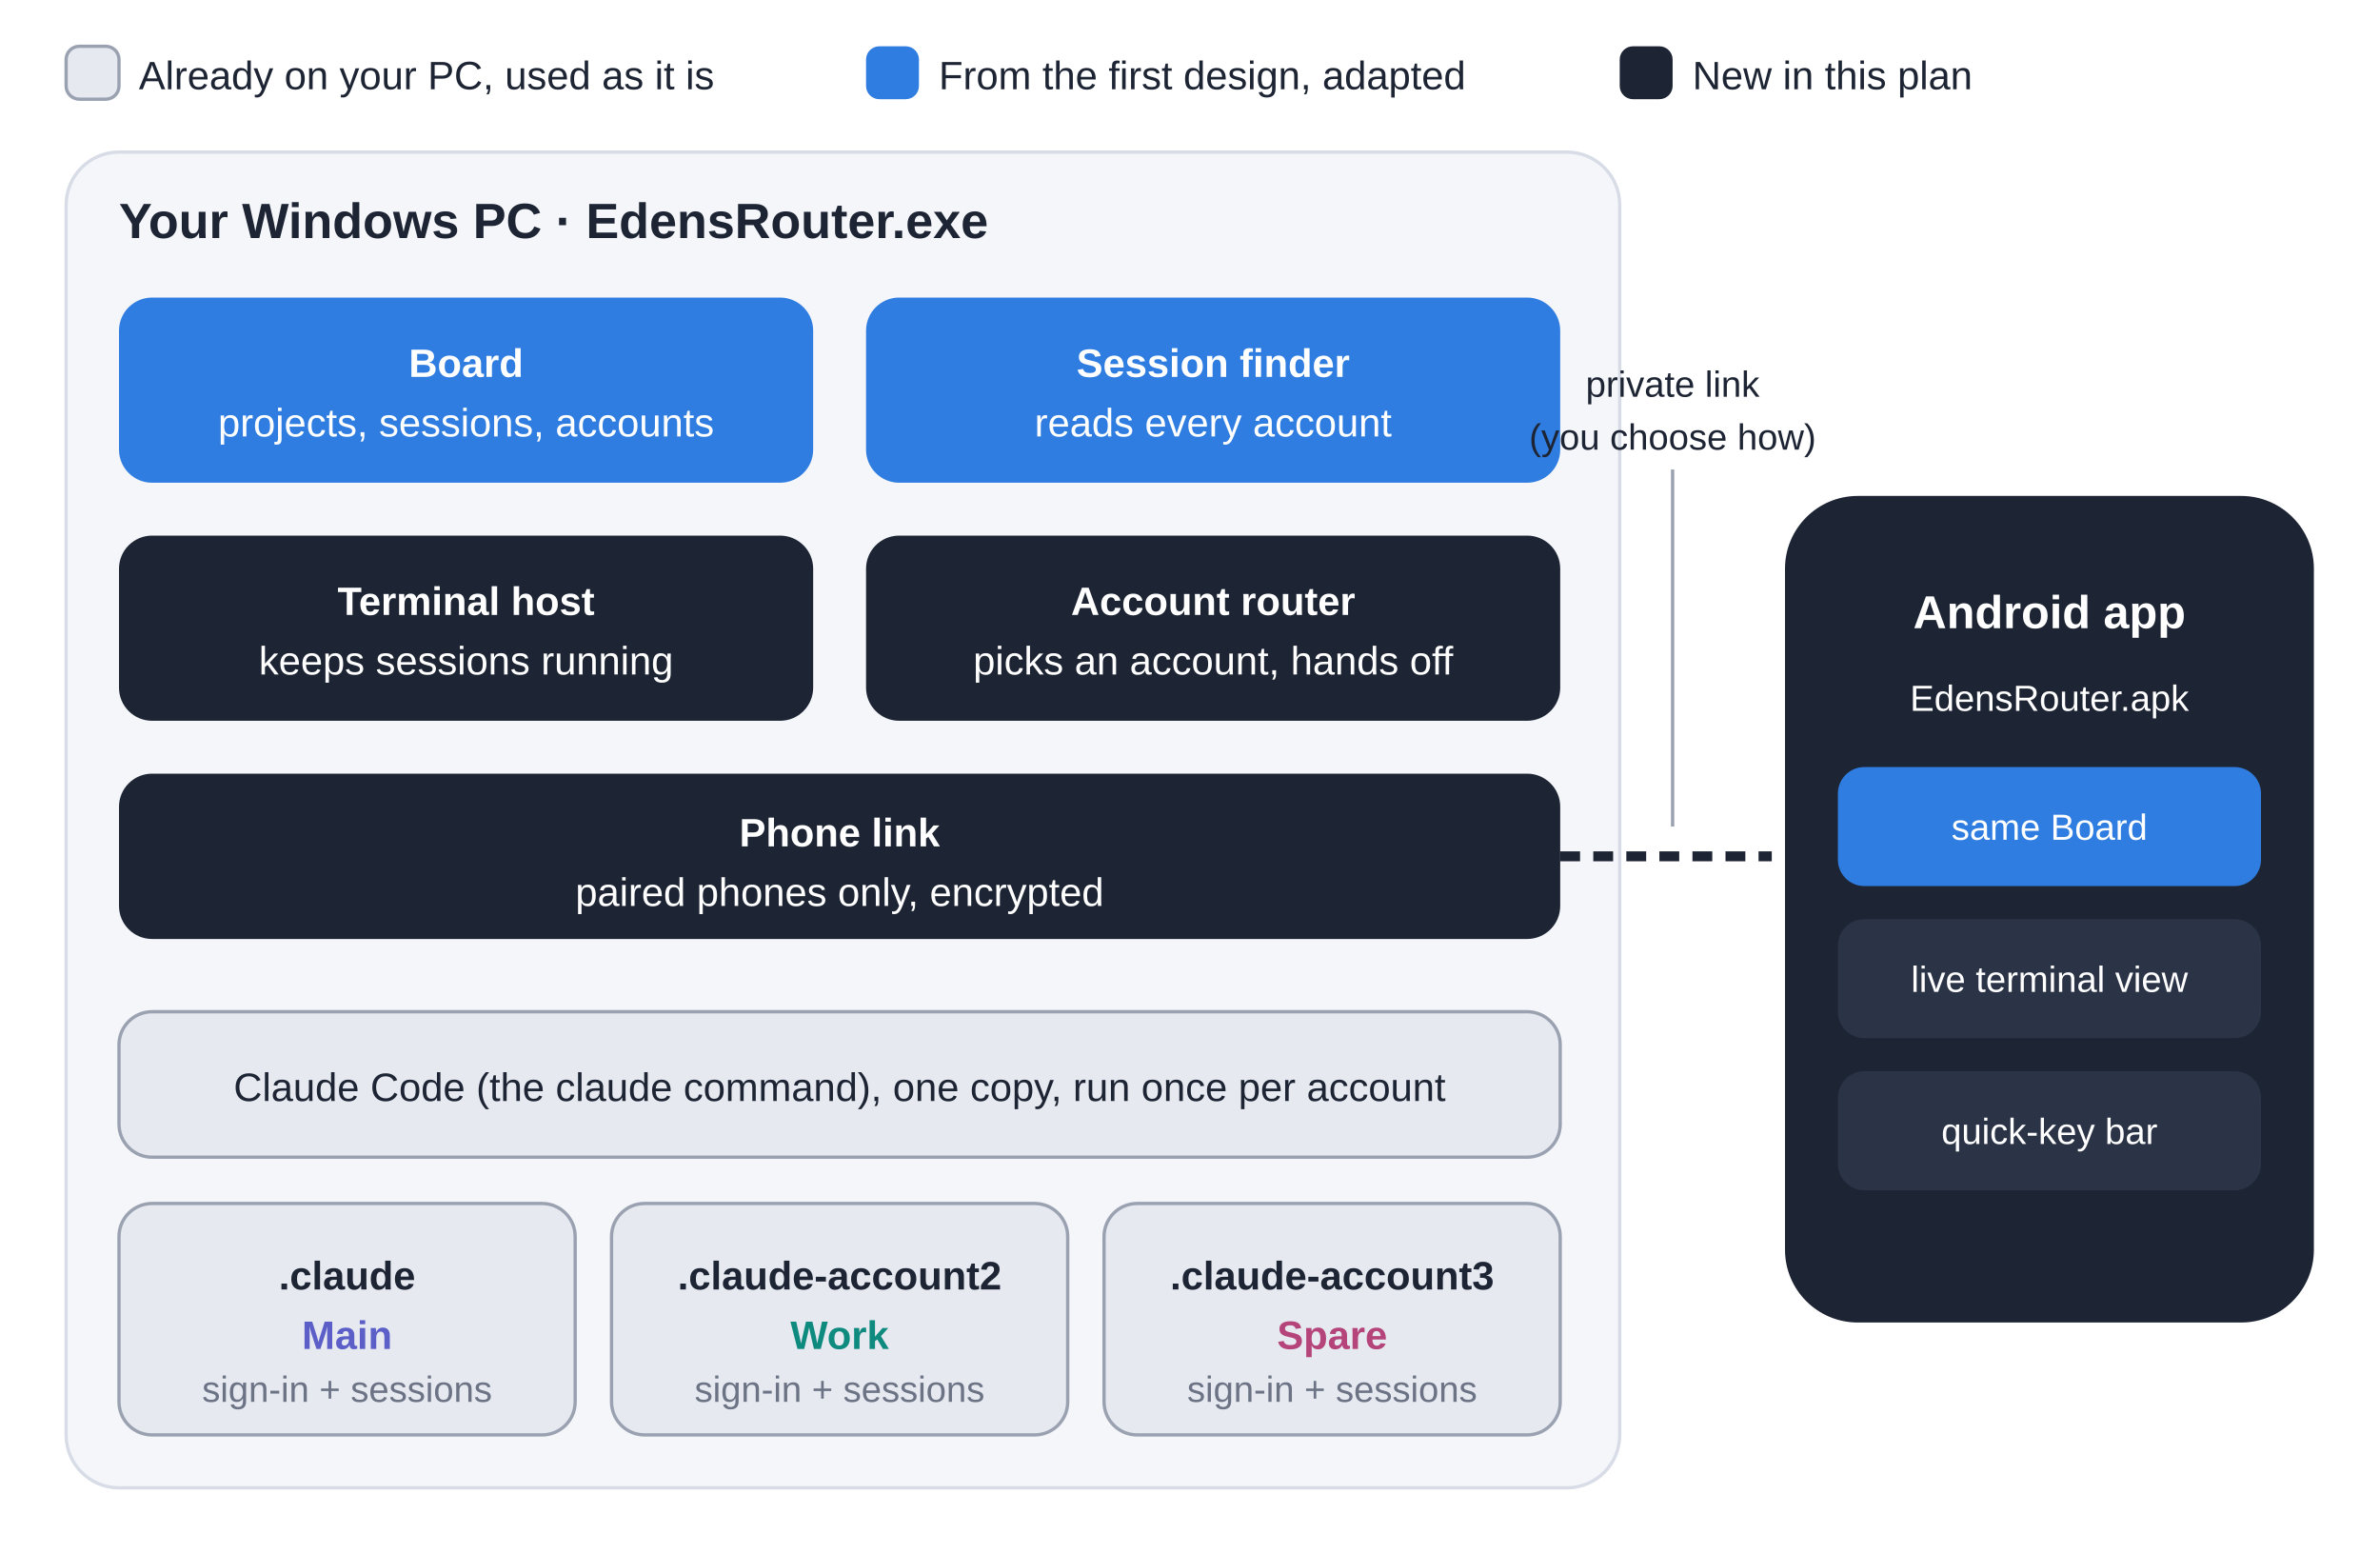
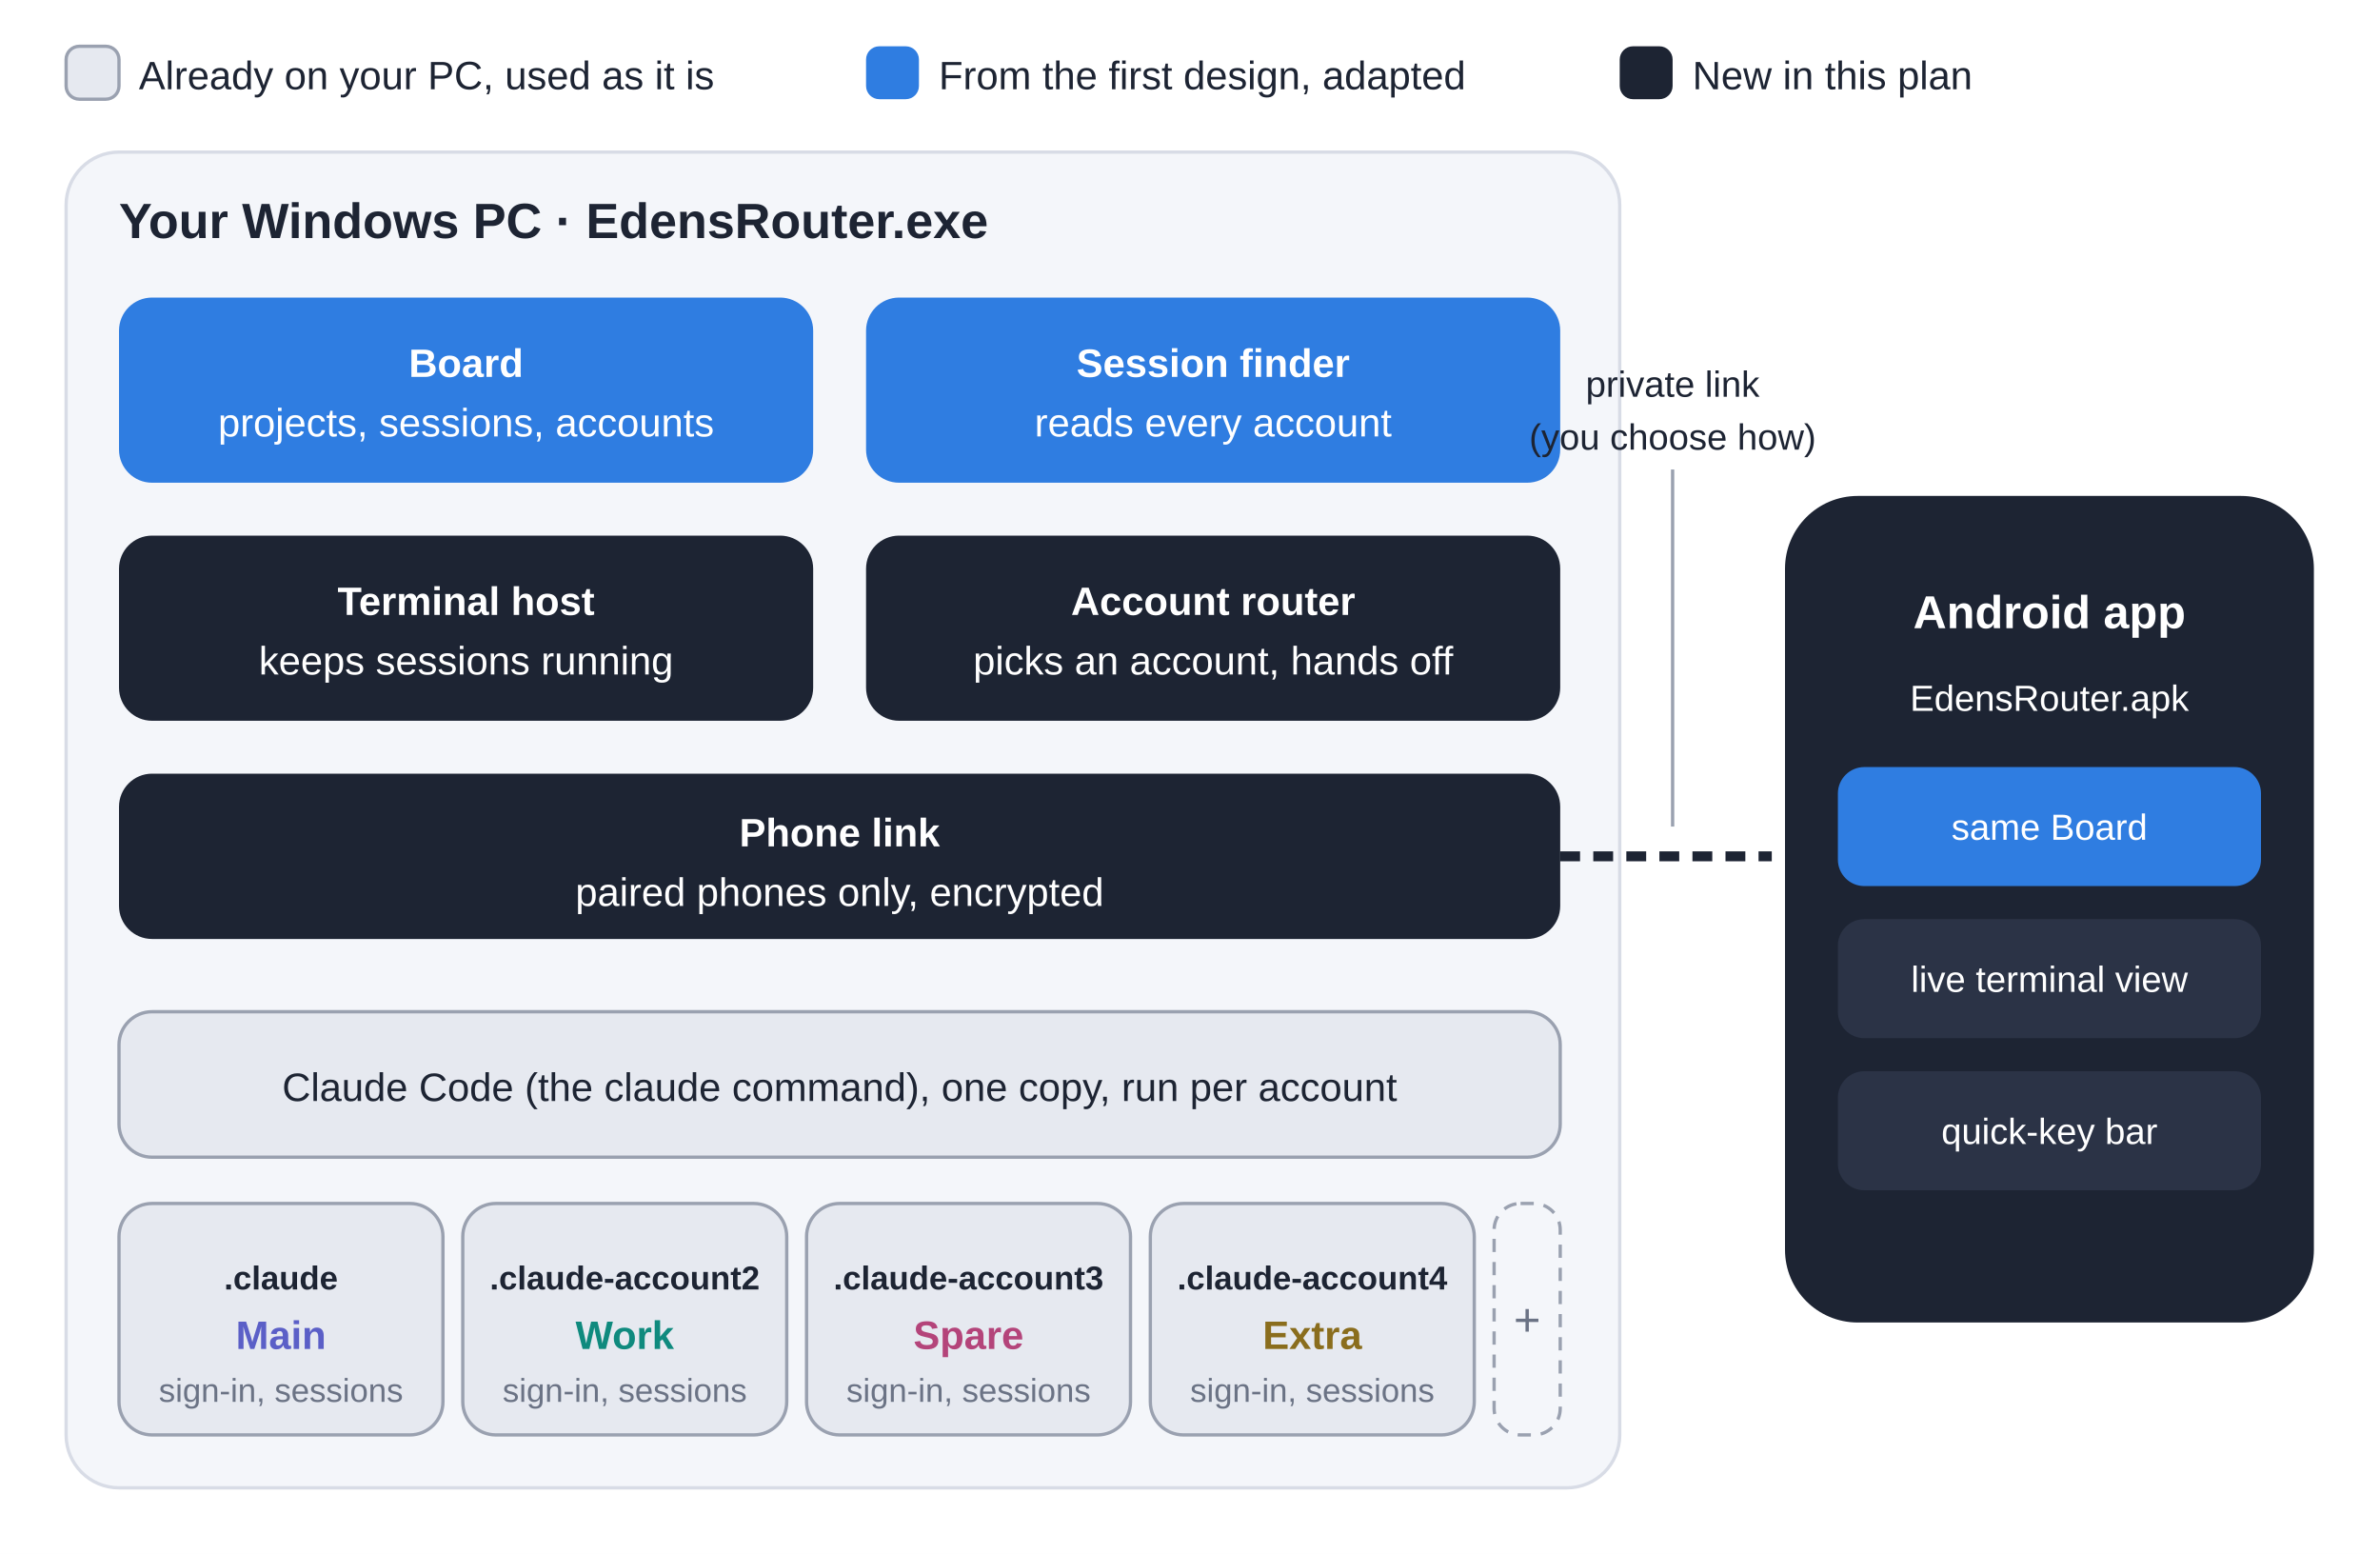
<svg xmlns="http://www.w3.org/2000/svg" width="720" height="470" viewBox="0 0 720 470" font-family="Segoe UI,Arial,sans-serif">
  <rect width="720" height="470" fill="#fff" />
  <g font-size="12">
    <rect x="20" y="14" width="16" height="16" rx="4" fill="#e6e9f0" stroke="#9aa1b0" />
    <text x="42" y="27" fill="#1d2433">Already on your PC, used as it is</text>
    <rect x="262" y="14" width="16" height="16" rx="4" fill="#2f7de1" />
    <text x="284" y="27" fill="#1d2433">From the first design, adapted</text>
    <rect x="490" y="14" width="16" height="16" rx="4" fill="#1d2433" />
    <text x="512" y="27" fill="#1d2433">New in this plan</text>
  </g>
  <rect x="20" y="46" width="470" height="404" rx="16" fill="#f4f6fa" stroke="#d8dce6" />
  <text x="36" y="72" font-size="15" font-weight="700" fill="#1d2433">Your Windows PC · EdensRouter.exe</text>
  <g font-size="12" text-anchor="middle">
    <rect x="36" y="90" width="210" height="56" rx="10" fill="#2f7de1" />
    <text x="141" y="114" fill="#fff" font-weight="700">Board</text>
    <text x="141" y="132" fill="#fff">projects, sessions, accounts</text>
    <rect x="262" y="90" width="210" height="56" rx="10" fill="#2f7de1" />
    <text x="367" y="114" fill="#fff" font-weight="700">Session finder</text>
    <text x="367" y="132" fill="#fff">reads every account</text>
    <rect x="36" y="162" width="210" height="56" rx="10" fill="#1d2433" />
    <text x="141" y="186" fill="#fff" font-weight="700">Terminal host</text>
    <text x="141" y="204" fill="#fff">keeps sessions running</text>
    <rect x="262" y="162" width="210" height="56" rx="10" fill="#1d2433" />
    <text x="367" y="186" fill="#fff" font-weight="700">Account router</text>
    <text x="367" y="204" fill="#fff">picks an account, hands off</text>
    <rect x="36" y="234" width="436" height="50" rx="10" fill="#1d2433" />
    <text x="254" y="256" fill="#fff" font-weight="700">Phone link</text>
    <text x="254" y="274" fill="#fff">paired phones only, encrypted</text>
    <rect x="36" y="306" width="436" height="44" rx="10" fill="#e6e9f0" stroke="#9aa1b0" />
-     <text x="254" y="333" fill="#1d2433">Claude Code (the claude command), one copy, run once per account</text>
-     <rect x="36" y="364" width="138" height="70" rx="10" fill="#e6e9f0" stroke="#9aa1b0" />
-     <text x="105" y="390" fill="#1d2433" font-weight="700">.claude</text>
-     <text x="105" y="408" fill="#5b5fc7" font-weight="700">Main</text>
-     <text x="105" y="424" fill="#6b7385" font-size="11">sign-in + sessions</text>
-     <rect x="185" y="364" width="138" height="70" rx="10" fill="#e6e9f0" stroke="#9aa1b0" />
-     <text x="254" y="390" fill="#1d2433" font-weight="700">.claude-account2</text>
-     <text x="254" y="408" fill="#0f8a7e" font-weight="700">Work</text>
-     <text x="254" y="424" fill="#6b7385" font-size="11">sign-in + sessions</text>
-     <rect x="334" y="364" width="138" height="70" rx="10" fill="#e6e9f0" stroke="#9aa1b0" />
-     <text x="403" y="390" fill="#1d2433" font-weight="700">.claude-account3</text>
-     <text x="403" y="408" fill="#b4447a" font-weight="700">Spare</text>
-     <text x="403" y="424" fill="#6b7385" font-size="11">sign-in + sessions</text>
+     <text x="254" y="333" fill="#1d2433">Claude Code (the claude command), one copy, run per account</text>
+     <rect x="36" y="364" width="98" height="70" rx="10" fill="#e6e9f0" stroke="#9aa1b0" />
+     <text x="85" y="390" fill="#1d2433" font-weight="700" font-size="10">.claude</text>
+     <text x="85" y="408" fill="#5b5fc7" font-weight="700">Main</text>
+     <text x="85" y="424" fill="#6b7385" font-size="10">sign-in, sessions</text>
+     <rect x="140" y="364" width="98" height="70" rx="10" fill="#e6e9f0" stroke="#9aa1b0" />
+     <text x="189" y="390" fill="#1d2433" font-weight="700" font-size="10">.claude-account2</text>
+     <text x="189" y="408" fill="#0f8a7e" font-weight="700">Work</text>
+     <text x="189" y="424" fill="#6b7385" font-size="10">sign-in, sessions</text>
+     <rect x="244" y="364" width="98" height="70" rx="10" fill="#e6e9f0" stroke="#9aa1b0" />
+     <text x="293" y="390" fill="#1d2433" font-weight="700" font-size="10">.claude-account3</text>
+     <text x="293" y="408" fill="#b4447a" font-weight="700">Spare</text>
+     <text x="293" y="424" fill="#6b7385" font-size="10">sign-in, sessions</text>
+     <rect x="348" y="364" width="98" height="70" rx="10" fill="#e6e9f0" stroke="#9aa1b0" />
+     <text x="397" y="390" fill="#1d2433" font-weight="700" font-size="10">.claude-account4</text>
+     <text x="397" y="408" fill="#8a6d1d" font-weight="700">Extra</text>
+     <text x="397" y="424" fill="#6b7385" font-size="10">sign-in, sessions</text>
+     <rect x="452" y="364" width="20" height="70" rx="8" fill="none" stroke="#9aa1b0" stroke-dasharray="4 3" />
+     <text x="462" y="404" fill="#6b7385" font-size="14">+</text>
  </g>
  <rect x="540" y="150" width="160" height="250" rx="22" fill="#1d2433" />
  <text x="620" y="190" font-size="14" font-weight="700" fill="#fff" text-anchor="middle">Android app</text>
  <g font-size="11" fill="#fff" text-anchor="middle">
    <text x="620" y="215">EdensRouter.apk</text>
    <rect x="556" y="232" width="128" height="36" rx="8" fill="#2f7de1" />
    <text x="620" y="254">same Board</text>
    <rect x="556" y="278" width="128" height="36" rx="8" fill="#2b3346" />
    <text x="620" y="300">live terminal view</text>
    <rect x="556" y="324" width="128" height="36" rx="8" fill="#2b3346" />
    <text x="620" y="346">quick-key bar</text>
  </g>
  <path d="M472 259 H536" stroke="#1d2433" stroke-width="3" stroke-dasharray="6 4" />
  <text x="506" y="120" font-size="11" fill="#1d2433" text-anchor="middle">private link</text>
  <text x="506" y="136" font-size="11" fill="#1d2433" text-anchor="middle">(you choose how)</text>
  <path d="M506 142 V250" stroke="#9aa1b0" stroke-width="1" />
</svg>
